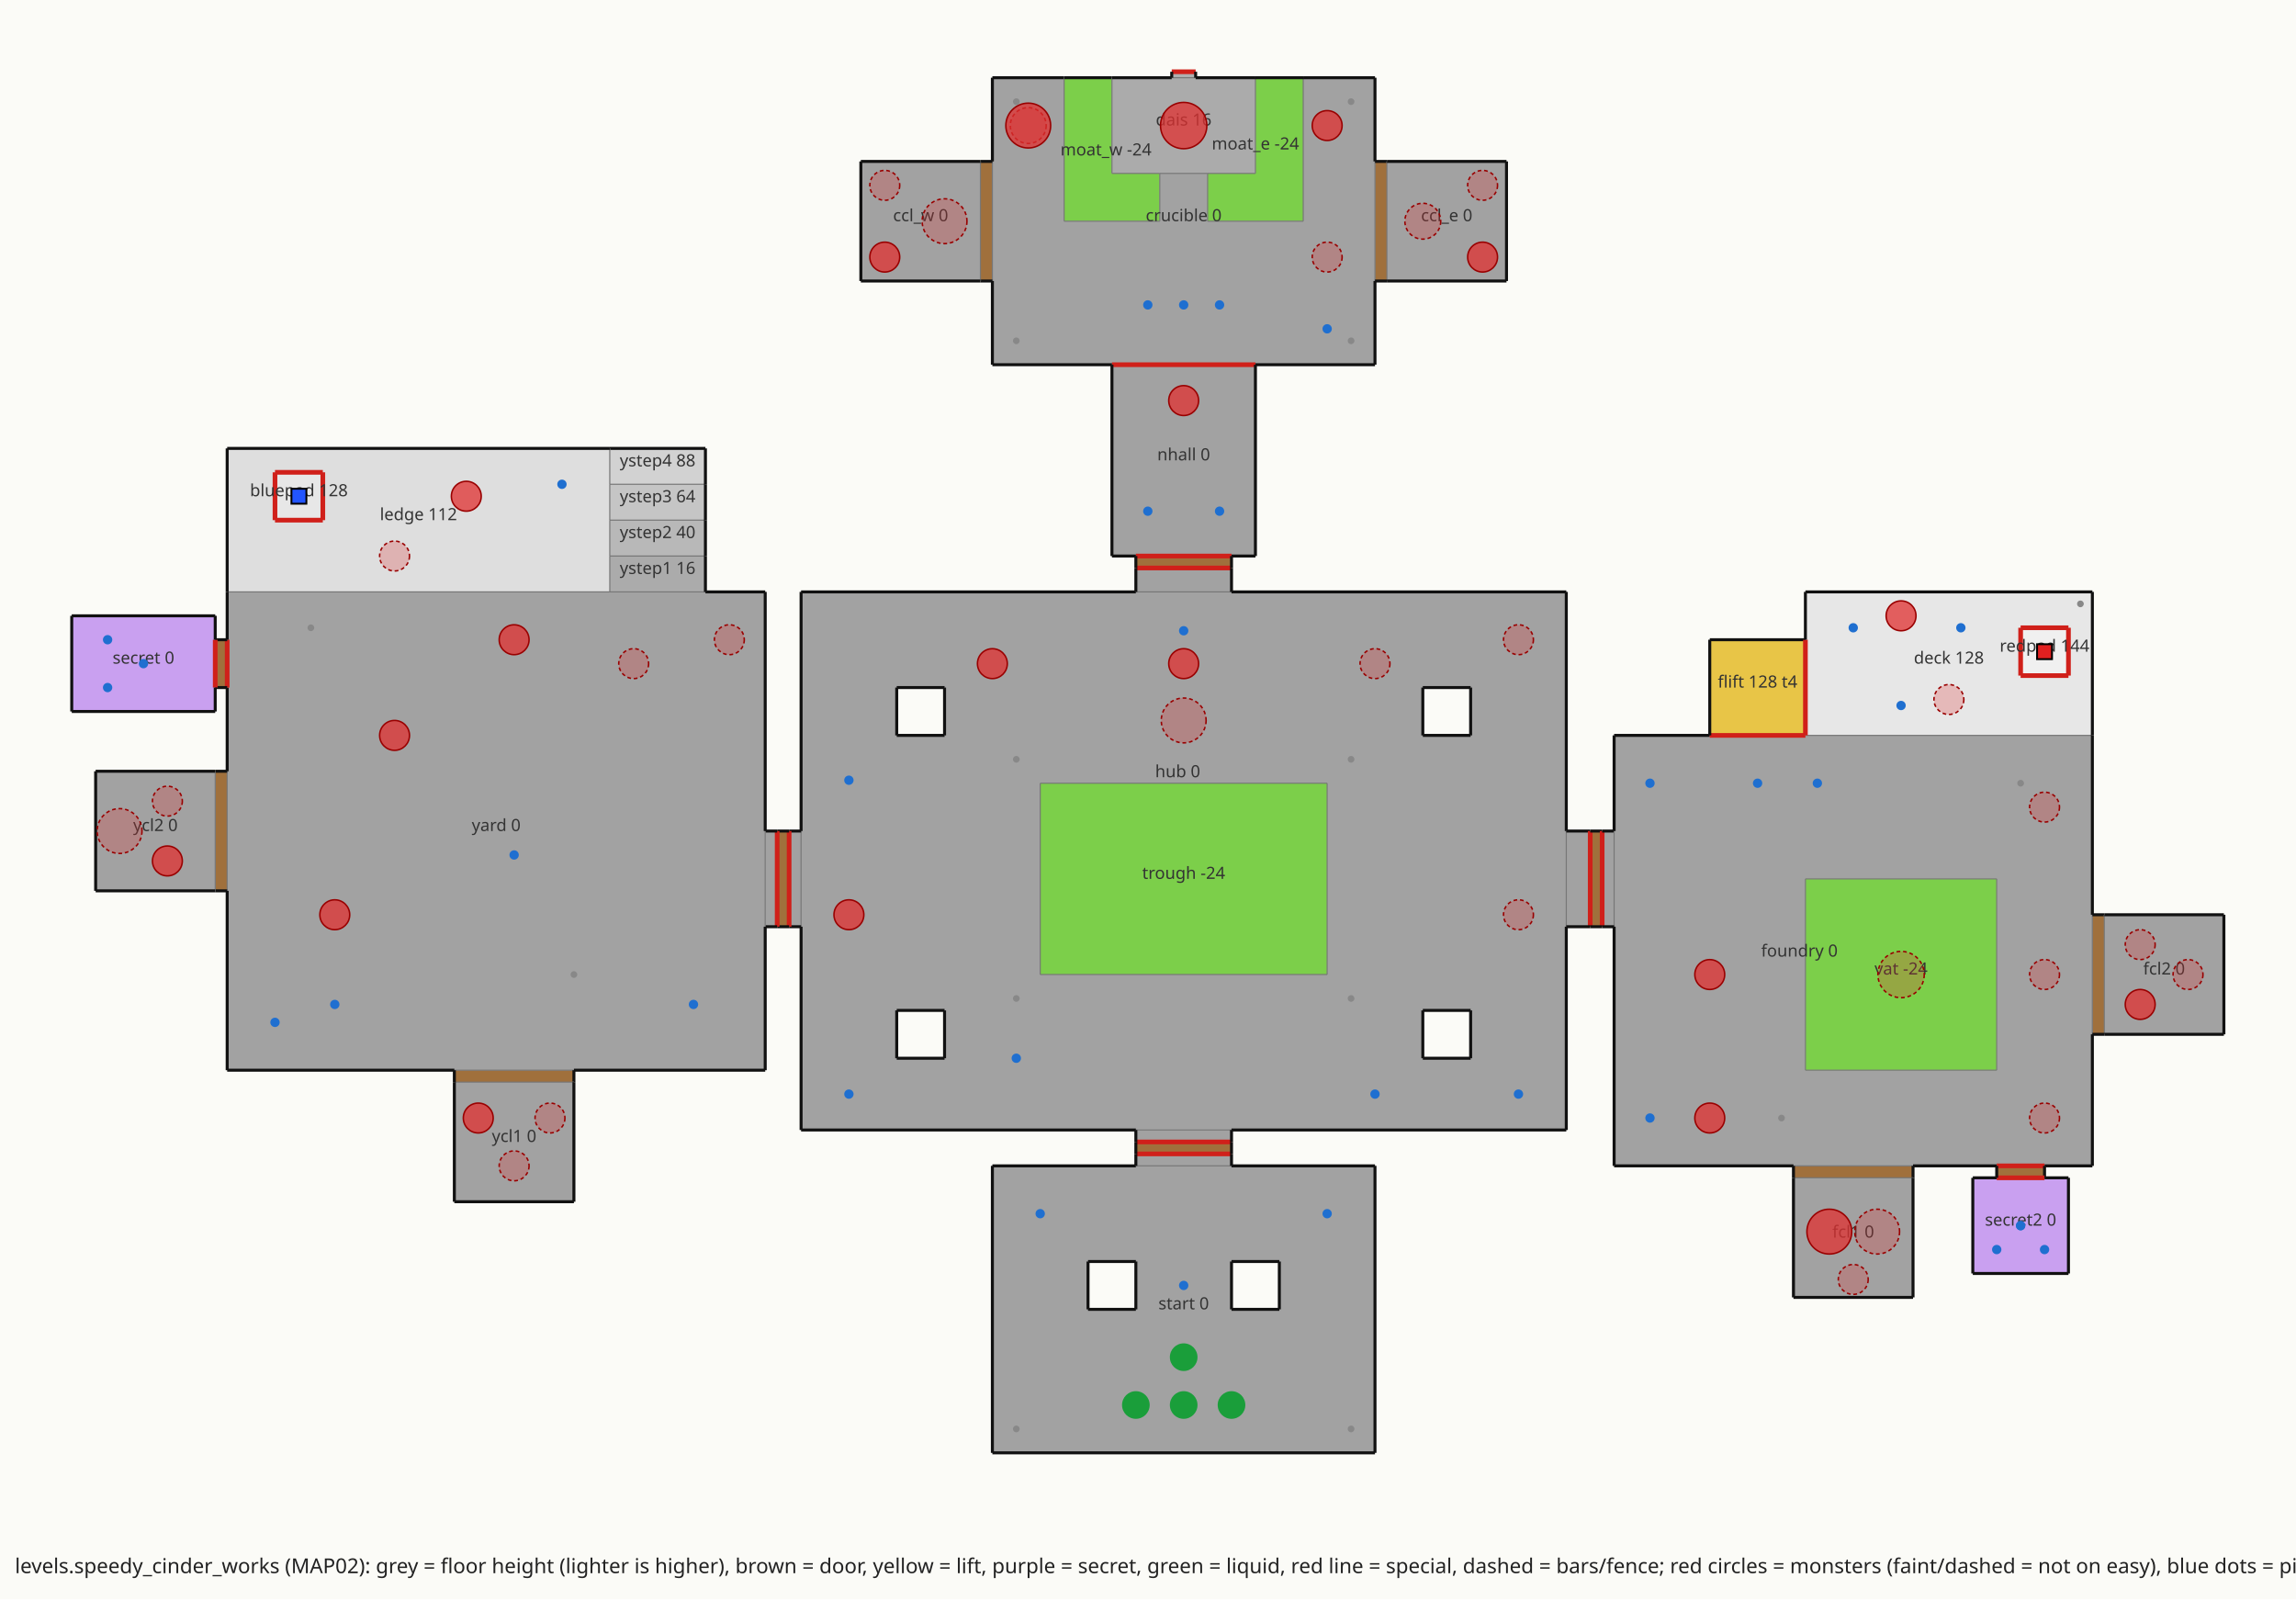
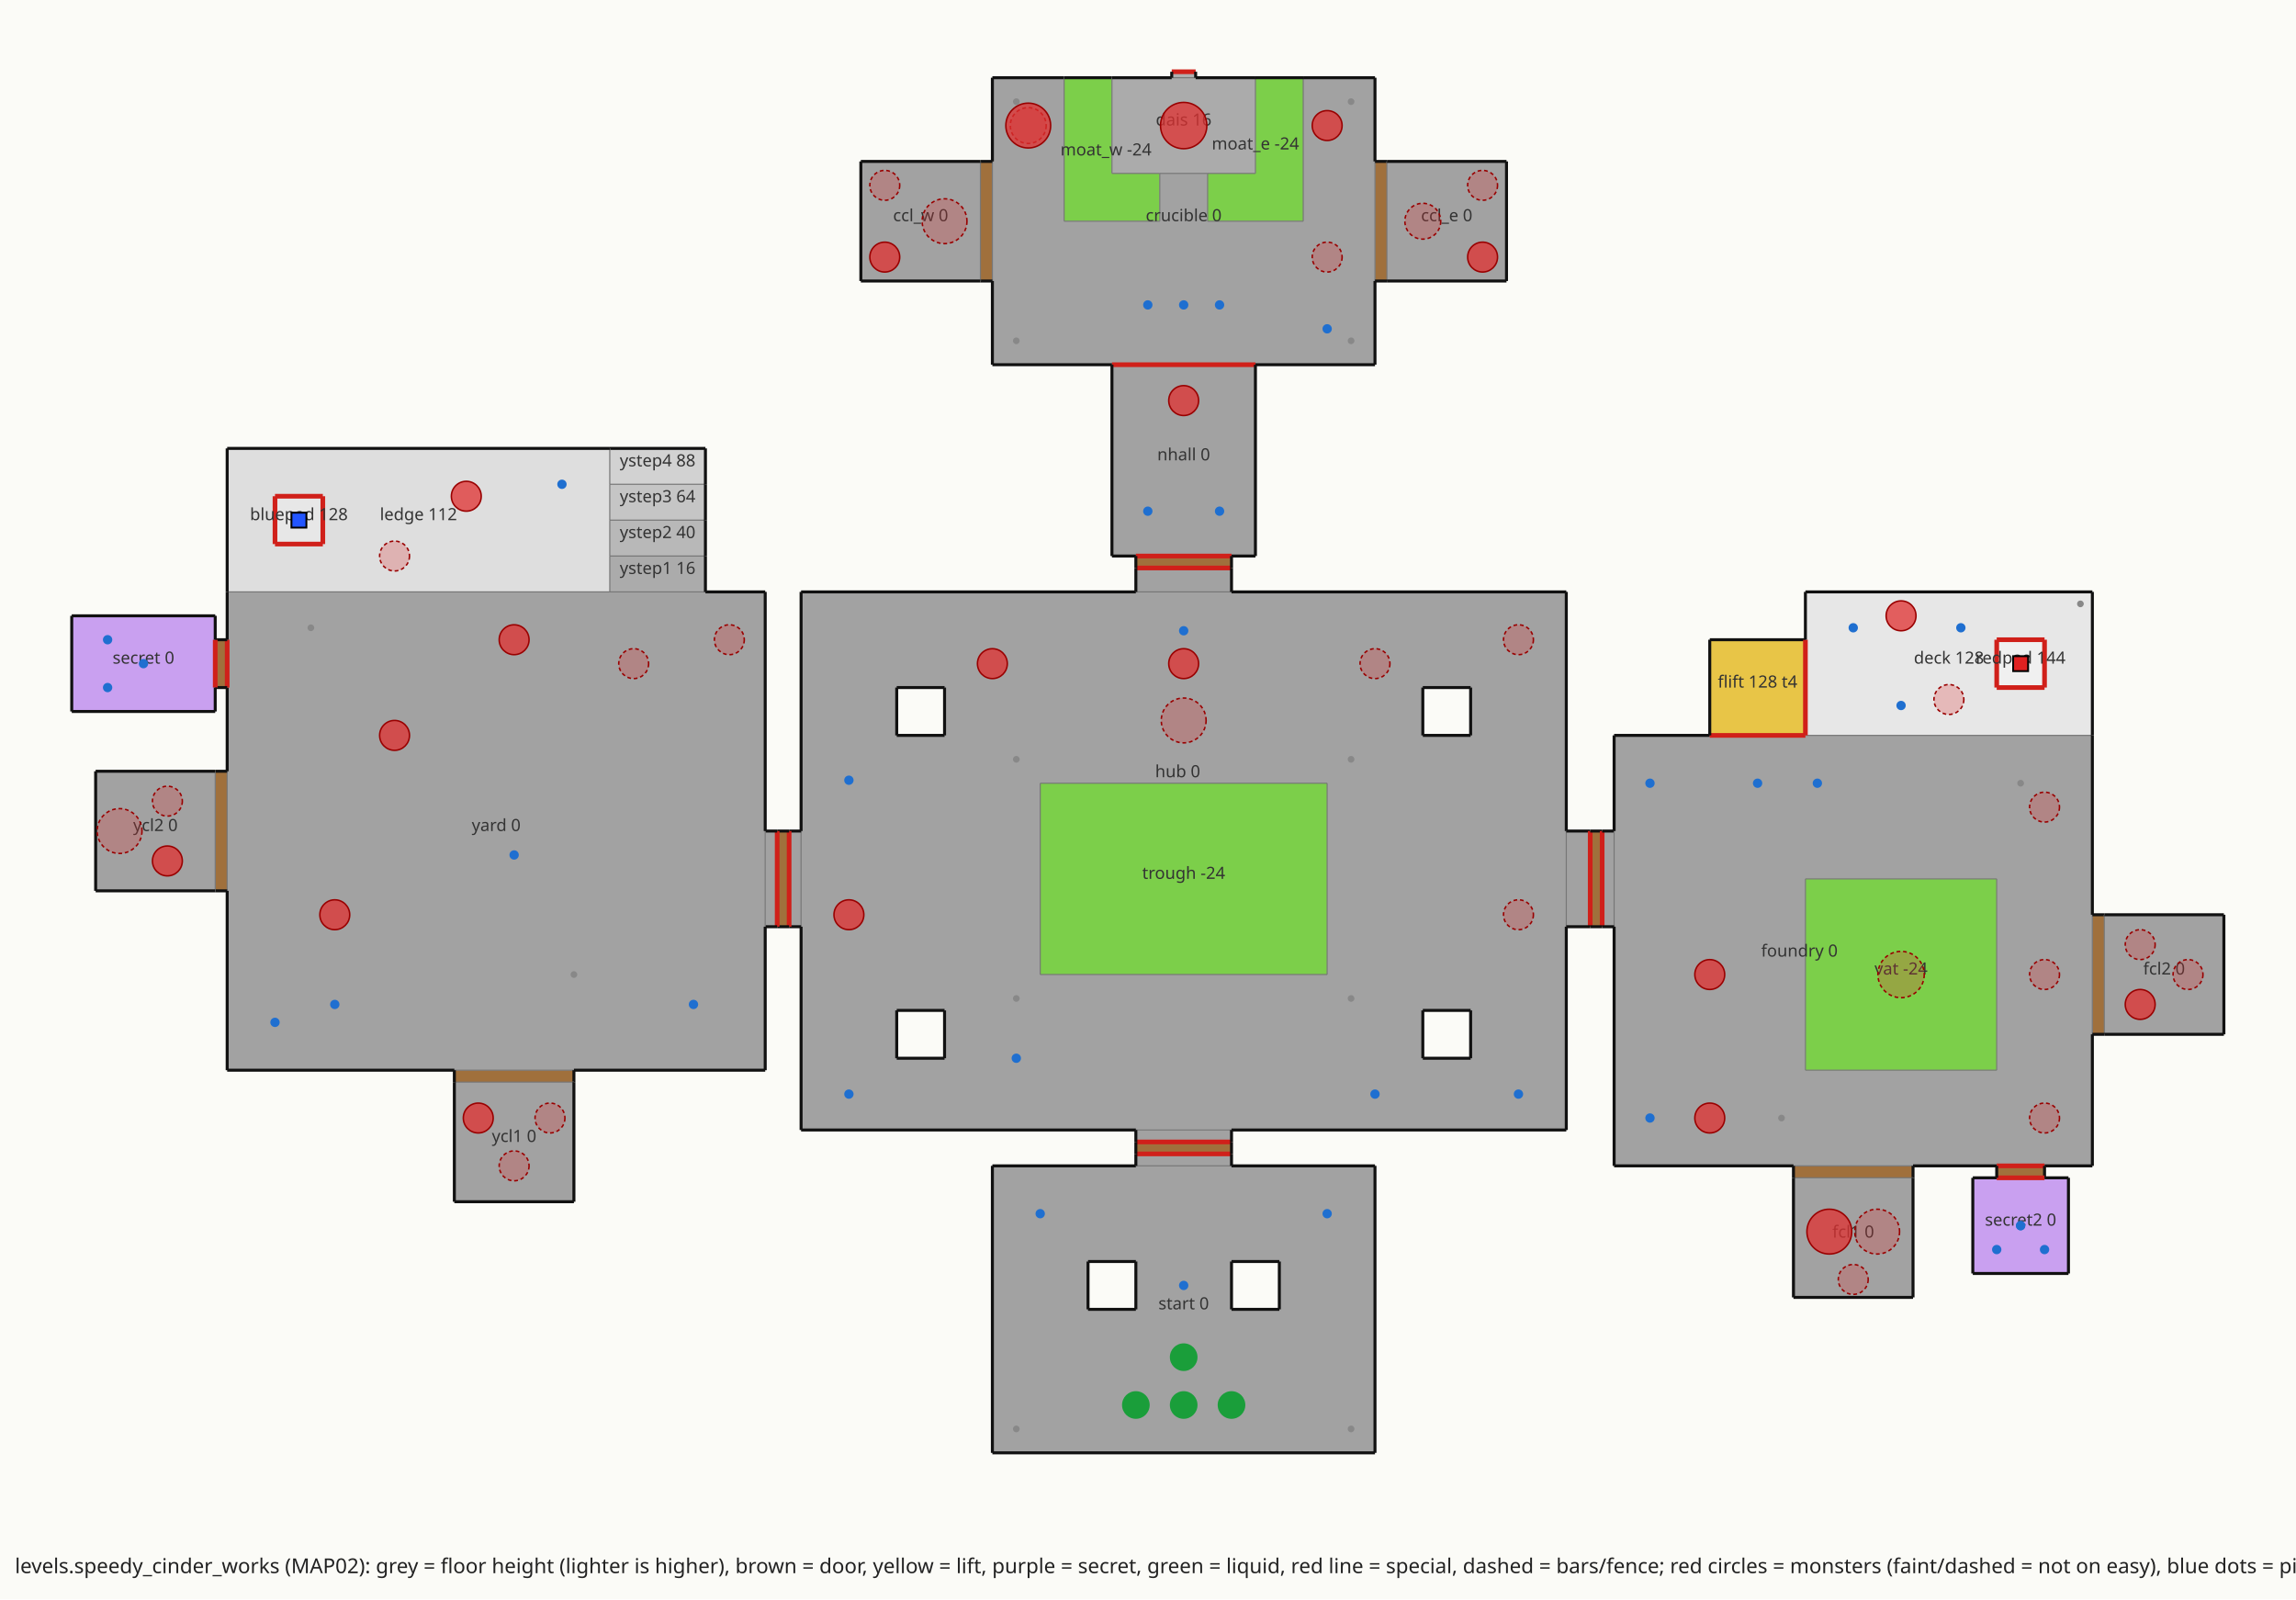
<svg xmlns="http://www.w3.org/2000/svg" width="1229" height="856" font-family="sans-serif">
  <rect width="100%" height="100%" fill="#fbfbf7" />
  <path d="M531.2,777.6 L736.0,777.6 L736.0,624.0 L531.2,624.0 Z M582.4,700.8 L608.0,700.8 L608.0,675.2 L582.4,675.2 Z M659.2,700.8 L684.8,700.8 L684.8,675.2 L659.2,675.2 Z" fill="rgb(162,162,162)" fill-rule="evenodd" />
  <path d="M608.0,624.0 L659.2,624.0 L659.2,617.6 L608.0,617.6 Z" fill="rgb(162,162,162)" fill-rule="evenodd" />
  <path d="M608.0,617.6 L659.2,617.6 L659.2,611.2 L608.0,611.2 Z" fill="#a0703c" fill-rule="evenodd" />
  <path d="M608.0,611.2 L659.2,611.2 L659.2,604.8 L608.0,604.8 Z" fill="rgb(162,162,162)" fill-rule="evenodd" />
  <path d="M428.8,604.8 L838.4,604.8 L838.4,316.8 L428.8,316.8 Z M556.8,521.6 L710.4,521.6 L710.4,419.2 L556.8,419.2 Z M480.0,566.4 L505.6,566.4 L505.6,540.8 L480.0,540.8 Z M761.6,566.4 L787.2,566.4 L787.2,540.8 L761.6,540.8 Z M480.0,393.6 L505.6,393.6 L505.6,368.0 L480.0,368.0 Z M761.6,393.6 L787.2,393.6 L787.2,368.0 L761.6,368.0 Z" fill="rgb(162,162,162)" fill-rule="evenodd" />
  <path d="M556.8,521.6 L710.4,521.6 L710.4,419.2 L556.8,419.2 Z" fill="#7ccf4a" fill-rule="evenodd" />
  <path d="M422.4,496.0 L428.8,496.0 L428.8,444.8 L422.4,444.8 Z" fill="rgb(162,162,162)" fill-rule="evenodd" />
  <path d="M416.0,496.0 L422.4,496.0 L422.4,444.8 L416.0,444.8 Z" fill="#a0703c" fill-rule="evenodd" />
  <path d="M409.6,496.0 L416.0,496.0 L416.0,444.8 L409.6,444.8 Z" fill="rgb(162,162,162)" fill-rule="evenodd" />
  <path d="M121.6,572.8 L409.6,572.8 L409.6,316.8 L121.6,316.8 Z" fill="rgb(162,162,162)" fill-rule="evenodd" />
  <path d="M326.4,316.8 L377.6,316.8 L377.6,297.6 L326.4,297.6 Z" fill="rgb(171,171,171)" fill-rule="evenodd" />
  <path d="M326.4,297.6 L377.6,297.6 L377.6,278.4 L326.4,278.4 Z" fill="rgb(184,184,184)" fill-rule="evenodd" />
  <path d="M326.4,278.4 L377.6,278.4 L377.6,259.2 L326.4,259.2 Z" fill="rgb(197,197,197)" fill-rule="evenodd" />
  <path d="M326.4,259.2 L377.6,259.2 L377.6,240.0 L326.4,240.0 Z" fill="rgb(210,210,210)" fill-rule="evenodd" />
-   <path d="M121.6,316.8 L326.4,316.8 L326.4,240.0 L121.6,240.0 Z M147.2,278.4 L172.8,278.4 L172.8,252.8 L147.2,252.8 Z" fill="rgb(222,222,222)" fill-rule="evenodd" />
-   <path d="M147.2,278.4 L172.8,278.4 L172.8,252.8 L147.2,252.8 Z" fill="rgb(231,231,231)" fill-rule="evenodd" />
+   <path d="M121.6,316.8 L326.4,316.8 L326.4,240.0 L121.6,240.0 Z M147.2,291.2 L172.8,291.2 L172.8,265.6 L147.2,265.6 Z" fill="rgb(222,222,222)" fill-rule="evenodd" />
+   <path d="M147.2,291.2 L172.8,291.2 L172.8,265.6 L147.2,265.6 Z" fill="rgb(231,231,231)" fill-rule="evenodd" />
  <path d="M243.2,579.2 L307.2,579.2 L307.2,572.8 L243.2,572.8 Z" fill="#a0703c" fill-rule="evenodd" />
  <path d="M243.2,643.2 L307.2,643.2 L307.2,579.2 L243.2,579.2 Z" fill="rgb(162,162,162)" fill-rule="evenodd" />
  <path d="M115.2,476.8 L121.6,476.8 L121.6,412.8 L115.2,412.8 Z" fill="#a0703c" fill-rule="evenodd" />
  <path d="M51.2,476.8 L115.2,476.8 L115.2,412.8 L51.2,412.8 Z" fill="rgb(162,162,162)" fill-rule="evenodd" />
  <path d="M115.2,368.0 L121.6,368.0 L121.6,342.4 L115.2,342.4 Z" fill="#a0703c" fill-rule="evenodd" />
  <path d="M38.4,380.8 L115.2,380.8 L115.2,329.6 L38.4,329.6 Z" fill="#c9a0f0" fill-rule="evenodd" />
  <path d="M838.4,496.0 L851.2,496.0 L851.2,444.8 L838.4,444.8 Z" fill="rgb(162,162,162)" fill-rule="evenodd" />
  <path d="M851.2,496.0 L857.6,496.0 L857.6,444.8 L851.2,444.8 Z" fill="#a0703c" fill-rule="evenodd" />
  <path d="M857.6,496.0 L864.0,496.0 L864.0,444.8 L857.6,444.8 Z" fill="rgb(162,162,162)" fill-rule="evenodd" />
  <path d="M864.0,624.0 L1120.0,624.0 L1120.0,393.6 L864.0,393.6 Z M966.4,572.8 L1068.8,572.8 L1068.8,470.4 L966.4,470.4 Z" fill="rgb(162,162,162)" fill-rule="evenodd" />
  <path d="M966.4,572.8 L1068.8,572.8 L1068.8,470.4 L966.4,470.4 Z" fill="#7ccf4a" fill-rule="evenodd" />
  <path d="M915.2,393.6 L966.4,393.6 L966.4,342.4 L915.2,342.4 Z" fill="#e8c547" fill-rule="evenodd" />
-   <path d="M966.4,393.6 L1120.0,393.6 L1120.0,316.8 L966.4,316.8 Z M1081.6,361.6 L1107.2,361.6 L1107.2,336.0 L1081.6,336.0 Z" fill="rgb(231,231,231)" fill-rule="evenodd" />
-   <path d="M1081.6,361.6 L1107.2,361.6 L1107.2,336.0 L1081.6,336.0 Z" fill="rgb(240,240,240)" fill-rule="evenodd" />
+   <path d="M966.4,393.6 L1120.0,393.6 L1120.0,316.8 L966.4,316.8 Z M1068.8,368.0 L1094.4,368.0 L1094.4,342.4 L1068.8,342.4 Z" fill="rgb(231,231,231)" fill-rule="evenodd" />
+   <path d="M1068.8,368.0 L1094.4,368.0 L1094.4,342.4 L1068.8,342.4 Z" fill="rgb(240,240,240)" fill-rule="evenodd" />
  <path d="M960.0,630.4 L1024.0,630.4 L1024.0,624.0 L960.0,624.0 Z" fill="#a0703c" fill-rule="evenodd" />
  <path d="M960.0,694.4 L1024.0,694.4 L1024.0,630.4 L960.0,630.4 Z" fill="rgb(162,162,162)" fill-rule="evenodd" />
  <path d="M1068.8,630.4 L1094.4,630.4 L1094.4,624.0 L1068.8,624.0 Z" fill="#a0703c" fill-rule="evenodd" />
  <path d="M1056.0,681.6 L1107.2,681.6 L1107.2,630.4 L1056.0,630.4 Z" fill="#c9a0f0" fill-rule="evenodd" />
  <path d="M1120.0,553.6 L1126.4,553.6 L1126.4,489.6 L1120.0,489.6 Z" fill="#a0703c" fill-rule="evenodd" />
  <path d="M1126.4,553.6 L1190.4,553.6 L1190.4,489.6 L1126.4,489.6 Z" fill="rgb(162,162,162)" fill-rule="evenodd" />
  <path d="M608.0,316.8 L659.2,316.8 L659.2,304.0 L608.0,304.0 Z" fill="rgb(162,162,162)" fill-rule="evenodd" />
  <path d="M608.0,304.0 L659.2,304.0 L659.2,297.6 L608.0,297.6 Z" fill="#a0703c" fill-rule="evenodd" />
  <path d="M595.2,297.6 L672.0,297.6 L672.0,195.2 L595.2,195.2 Z" fill="rgb(162,162,162)" fill-rule="evenodd" />
  <path d="M531.2,195.2 L736.0,195.2 L736.0,41.6 L697.6,41.6 L697.6,118.4 L646.4,118.4 L646.4,92.8 L620.8,92.8 L620.8,118.4 L569.6,118.4 L569.6,41.6 L531.2,41.6 Z" fill="rgb(162,162,162)" fill-rule="evenodd" />
  <path d="M569.6,118.4 L620.8,118.4 L620.8,92.8 L595.2,92.8 L595.2,41.6 L569.6,41.6 Z" fill="#7ccf4a" fill-rule="evenodd" />
  <path d="M646.4,118.4 L697.6,118.4 L697.6,41.6 L672.0,41.6 L672.0,92.8 L646.4,92.8 Z" fill="#7ccf4a" fill-rule="evenodd" />
  <path d="M595.2,92.8 L672.0,92.8 L672.0,41.6 L595.2,41.6 Z" fill="rgb(171,171,171)" fill-rule="evenodd" />
  <path d="M524.8,150.4 L531.2,150.4 L531.2,86.4 L524.8,86.4 Z" fill="#a0703c" fill-rule="evenodd" />
  <path d="M460.8,150.4 L524.8,150.4 L524.8,86.4 L460.8,86.4 Z" fill="rgb(162,162,162)" fill-rule="evenodd" />
  <path d="M736.0,150.4 L742.4,150.4 L742.4,86.4 L736.0,86.4 Z" fill="#a0703c" fill-rule="evenodd" />
  <path d="M742.4,150.4 L806.4,150.4 L806.4,86.4 L742.4,86.4 Z" fill="rgb(162,162,162)" fill-rule="evenodd" />
  <path d="M627.2,41.6 L640.0,41.6 L640.0,38.4 L627.2,38.4 Z" fill="rgb(175,175,175)" fill-rule="evenodd" />
  <line x1="531.2" y1="624.0" x2="608.0" y2="624.0" stroke="#111" stroke-width="1.6" />
  <line x1="608.0" y1="624.0" x2="659.2" y2="624.0" stroke="#777" stroke-width="0.6" />
  <line x1="659.2" y1="624.0" x2="736.0" y2="624.0" stroke="#111" stroke-width="1.6" />
  <line x1="736.0" y1="624.0" x2="736.0" y2="777.6" stroke="#111" stroke-width="1.6" />
  <line x1="736.0" y1="777.6" x2="531.2" y2="777.6" stroke="#111" stroke-width="1.6" />
  <line x1="531.2" y1="777.6" x2="531.2" y2="624.0" stroke="#111" stroke-width="1.6" />
  <line x1="582.4" y1="700.8" x2="608.0" y2="700.8" stroke="#111" stroke-width="1.6" />
  <line x1="608.0" y1="700.8" x2="608.0" y2="675.2" stroke="#111" stroke-width="1.6" />
  <line x1="608.0" y1="675.2" x2="582.4" y2="675.2" stroke="#111" stroke-width="1.6" />
  <line x1="582.4" y1="675.2" x2="582.4" y2="700.8" stroke="#111" stroke-width="1.6" />
  <line x1="659.2" y1="700.8" x2="684.8" y2="700.8" stroke="#111" stroke-width="1.6" />
  <line x1="684.8" y1="700.8" x2="684.8" y2="675.2" stroke="#111" stroke-width="1.6" />
  <line x1="684.8" y1="675.2" x2="659.2" y2="675.2" stroke="#111" stroke-width="1.6" />
  <line x1="659.2" y1="675.2" x2="659.2" y2="700.8" stroke="#111" stroke-width="1.6" />
  <line x1="608.0" y1="617.6" x2="659.2" y2="617.6" stroke="#d0201a" stroke-width="2.5" />
  <line x1="659.2" y1="617.6" x2="659.2" y2="624.0" stroke="#111" stroke-width="1.6" />
  <line x1="608.0" y1="624.0" x2="608.0" y2="617.6" stroke="#111" stroke-width="1.6" />
  <line x1="659.2" y1="611.2" x2="608.0" y2="611.2" stroke="#d0201a" stroke-width="2.5" />
  <line x1="659.2" y1="611.2" x2="659.2" y2="617.6" stroke="#111" stroke-width="1.6" />
  <line x1="608.0" y1="617.6" x2="608.0" y2="611.2" stroke="#111" stroke-width="1.6" />
  <line x1="608.0" y1="604.8" x2="659.2" y2="604.8" stroke="#777" stroke-width="0.6" />
  <line x1="659.2" y1="604.8" x2="659.2" y2="611.2" stroke="#111" stroke-width="1.6" />
  <line x1="608.0" y1="611.2" x2="608.0" y2="604.8" stroke="#111" stroke-width="1.6" />
  <line x1="428.8" y1="316.8" x2="608.0" y2="316.8" stroke="#111" stroke-width="1.6" />
  <line x1="608.0" y1="316.8" x2="659.2" y2="316.8" stroke="#777" stroke-width="0.6" />
  <line x1="659.2" y1="316.8" x2="838.4" y2="316.8" stroke="#111" stroke-width="1.6" />
  <line x1="838.4" y1="316.8" x2="838.4" y2="444.8" stroke="#111" stroke-width="1.6" />
  <line x1="838.4" y1="444.8" x2="838.4" y2="496.0" stroke="#777" stroke-width="0.6" />
  <line x1="838.4" y1="496.0" x2="838.4" y2="604.8" stroke="#111" stroke-width="1.6" />
  <line x1="838.4" y1="604.8" x2="659.2" y2="604.8" stroke="#111" stroke-width="1.6" />
  <line x1="608.0" y1="604.8" x2="428.8" y2="604.8" stroke="#111" stroke-width="1.6" />
  <line x1="428.8" y1="604.8" x2="428.8" y2="496.0" stroke="#111" stroke-width="1.6" />
  <line x1="428.8" y1="496.0" x2="428.8" y2="444.8" stroke="#777" stroke-width="0.6" />
  <line x1="428.8" y1="444.8" x2="428.8" y2="316.8" stroke="#111" stroke-width="1.6" />
  <line x1="556.8" y1="521.6" x2="710.4" y2="521.6" stroke="#777" stroke-width="0.6" />
  <line x1="710.4" y1="521.6" x2="710.4" y2="419.2" stroke="#777" stroke-width="0.6" />
  <line x1="710.4" y1="419.2" x2="556.8" y2="419.2" stroke="#777" stroke-width="0.6" />
  <line x1="556.8" y1="419.2" x2="556.8" y2="521.6" stroke="#777" stroke-width="0.6" />
  <line x1="480.0" y1="566.4" x2="505.6" y2="566.4" stroke="#111" stroke-width="1.6" />
  <line x1="505.6" y1="566.4" x2="505.6" y2="540.8" stroke="#111" stroke-width="1.6" />
  <line x1="505.6" y1="540.8" x2="480.0" y2="540.8" stroke="#111" stroke-width="1.6" />
  <line x1="480.0" y1="540.8" x2="480.0" y2="566.4" stroke="#111" stroke-width="1.6" />
  <line x1="761.6" y1="566.4" x2="787.2" y2="566.4" stroke="#111" stroke-width="1.6" />
  <line x1="787.2" y1="566.4" x2="787.2" y2="540.8" stroke="#111" stroke-width="1.6" />
  <line x1="787.2" y1="540.8" x2="761.6" y2="540.8" stroke="#111" stroke-width="1.6" />
  <line x1="761.6" y1="540.8" x2="761.6" y2="566.4" stroke="#111" stroke-width="1.6" />
  <line x1="480.0" y1="393.6" x2="505.6" y2="393.6" stroke="#111" stroke-width="1.6" />
  <line x1="505.6" y1="393.6" x2="505.6" y2="368.0" stroke="#111" stroke-width="1.6" />
  <line x1="505.6" y1="368.0" x2="480.0" y2="368.0" stroke="#111" stroke-width="1.6" />
  <line x1="480.0" y1="368.0" x2="480.0" y2="393.6" stroke="#111" stroke-width="1.6" />
  <line x1="761.6" y1="393.6" x2="787.2" y2="393.6" stroke="#111" stroke-width="1.6" />
  <line x1="787.2" y1="393.6" x2="787.2" y2="368.0" stroke="#111" stroke-width="1.6" />
  <line x1="787.2" y1="368.0" x2="761.6" y2="368.0" stroke="#111" stroke-width="1.6" />
  <line x1="761.6" y1="368.0" x2="761.6" y2="393.6" stroke="#111" stroke-width="1.6" />
  <line x1="422.4" y1="444.8" x2="428.8" y2="444.8" stroke="#111" stroke-width="1.6" />
  <line x1="428.8" y1="496.0" x2="422.4" y2="496.0" stroke="#111" stroke-width="1.6" />
  <line x1="422.4" y1="496.0" x2="422.4" y2="444.8" stroke="#d0201a" stroke-width="2.5" />
  <line x1="416.0" y1="444.8" x2="422.4" y2="444.8" stroke="#111" stroke-width="1.6" />
  <line x1="422.4" y1="496.0" x2="416.0" y2="496.0" stroke="#111" stroke-width="1.6" />
  <line x1="416.0" y1="444.8" x2="416.0" y2="496.0" stroke="#d0201a" stroke-width="2.5" />
  <line x1="409.6" y1="444.8" x2="416.0" y2="444.8" stroke="#111" stroke-width="1.6" />
  <line x1="416.0" y1="496.0" x2="409.6" y2="496.0" stroke="#111" stroke-width="1.6" />
  <line x1="409.6" y1="496.0" x2="409.6" y2="444.8" stroke="#777" stroke-width="0.6" />
  <line x1="121.6" y1="316.8" x2="326.4" y2="316.8" stroke="#777" stroke-width="0.6" />
  <line x1="326.4" y1="316.8" x2="377.6" y2="316.8" stroke="#777" stroke-width="0.6" />
  <line x1="377.6" y1="316.8" x2="409.6" y2="316.8" stroke="#111" stroke-width="1.6" />
  <line x1="409.6" y1="316.8" x2="409.6" y2="444.8" stroke="#111" stroke-width="1.6" />
  <line x1="409.6" y1="496.0" x2="409.6" y2="572.8" stroke="#111" stroke-width="1.6" />
  <line x1="409.6" y1="572.8" x2="307.2" y2="572.8" stroke="#111" stroke-width="1.6" />
  <line x1="307.2" y1="572.8" x2="243.2" y2="572.8" stroke="#777" stroke-width="0.6" />
  <line x1="243.2" y1="572.8" x2="121.6" y2="572.8" stroke="#111" stroke-width="1.6" />
  <line x1="121.6" y1="572.8" x2="121.6" y2="476.8" stroke="#111" stroke-width="1.6" />
  <line x1="121.6" y1="476.8" x2="121.6" y2="412.8" stroke="#777" stroke-width="0.6" />
  <line x1="121.6" y1="412.8" x2="121.6" y2="368.0" stroke="#111" stroke-width="1.6" />
  <line x1="121.6" y1="368.0" x2="121.6" y2="342.4" stroke="#d0201a" stroke-width="2.5" />
  <line x1="121.6" y1="342.4" x2="121.6" y2="316.8" stroke="#111" stroke-width="1.6" />
  <line x1="326.4" y1="297.6" x2="377.6" y2="297.6" stroke="#777" stroke-width="0.6" />
  <line x1="377.6" y1="297.6" x2="377.6" y2="316.8" stroke="#111" stroke-width="1.6" />
  <line x1="326.4" y1="316.8" x2="326.4" y2="297.6" stroke="#777" stroke-width="0.6" />
  <line x1="326.4" y1="278.4" x2="377.6" y2="278.4" stroke="#777" stroke-width="0.6" />
  <line x1="377.6" y1="278.4" x2="377.6" y2="297.6" stroke="#111" stroke-width="1.6" />
  <line x1="326.4" y1="297.6" x2="326.4" y2="278.4" stroke="#777" stroke-width="0.6" />
  <line x1="326.4" y1="259.2" x2="377.6" y2="259.2" stroke="#777" stroke-width="0.6" />
  <line x1="377.6" y1="259.2" x2="377.6" y2="278.4" stroke="#111" stroke-width="1.6" />
  <line x1="326.4" y1="278.4" x2="326.4" y2="259.2" stroke="#777" stroke-width="0.6" />
  <line x1="326.4" y1="240.0" x2="377.6" y2="240.0" stroke="#111" stroke-width="1.6" />
  <line x1="377.6" y1="240.0" x2="377.6" y2="259.2" stroke="#111" stroke-width="1.6" />
  <line x1="326.4" y1="259.2" x2="326.4" y2="240.0" stroke="#777" stroke-width="0.6" />
  <line x1="121.6" y1="240.0" x2="326.4" y2="240.0" stroke="#111" stroke-width="1.6" />
  <line x1="121.6" y1="316.8" x2="121.6" y2="240.0" stroke="#111" stroke-width="1.6" />
-   <line x1="147.2" y1="278.4" x2="172.8" y2="278.4" stroke="#d0201a" stroke-width="2.5" />
-   <line x1="172.8" y1="278.4" x2="172.8" y2="252.8" stroke="#d0201a" stroke-width="2.5" />
-   <line x1="172.8" y1="252.8" x2="147.2" y2="252.8" stroke="#d0201a" stroke-width="2.5" />
-   <line x1="147.2" y1="252.8" x2="147.2" y2="278.4" stroke="#d0201a" stroke-width="2.5" />
+   <line x1="147.2" y1="291.2" x2="172.8" y2="291.2" stroke="#d0201a" stroke-width="2.5" />
+   <line x1="172.8" y1="291.2" x2="172.8" y2="265.6" stroke="#d0201a" stroke-width="2.5" />
+   <line x1="172.8" y1="265.6" x2="147.2" y2="265.6" stroke="#d0201a" stroke-width="2.5" />
+   <line x1="147.2" y1="265.6" x2="147.2" y2="291.2" stroke="#d0201a" stroke-width="2.5" />
  <line x1="307.2" y1="572.8" x2="307.2" y2="579.2" stroke="#111" stroke-width="1.6" />
  <line x1="243.2" y1="579.2" x2="307.2" y2="579.2" stroke="#777" stroke-width="0.6" />
  <line x1="243.2" y1="579.2" x2="243.2" y2="572.8" stroke="#111" stroke-width="1.6" />
  <line x1="307.2" y1="579.2" x2="307.2" y2="643.2" stroke="#111" stroke-width="1.6" />
  <line x1="307.2" y1="643.2" x2="243.2" y2="643.2" stroke="#111" stroke-width="1.6" />
  <line x1="243.2" y1="643.2" x2="243.2" y2="579.2" stroke="#111" stroke-width="1.6" />
  <line x1="115.2" y1="412.8" x2="121.6" y2="412.8" stroke="#111" stroke-width="1.6" />
  <line x1="121.6" y1="476.8" x2="115.2" y2="476.8" stroke="#111" stroke-width="1.6" />
  <line x1="115.2" y1="412.8" x2="115.2" y2="476.8" stroke="#777" stroke-width="0.6" />
  <line x1="51.2" y1="412.8" x2="115.2" y2="412.8" stroke="#111" stroke-width="1.6" />
  <line x1="115.2" y1="476.8" x2="51.2" y2="476.8" stroke="#111" stroke-width="1.6" />
  <line x1="51.2" y1="476.8" x2="51.2" y2="412.8" stroke="#111" stroke-width="1.6" />
  <line x1="115.2" y1="342.4" x2="121.6" y2="342.4" stroke="#111" stroke-width="1.6" />
  <line x1="121.6" y1="368.0" x2="115.2" y2="368.0" stroke="#111" stroke-width="1.6" />
  <line x1="115.2" y1="342.4" x2="115.2" y2="368.0" stroke="#d0201a" stroke-width="2.5" />
  <line x1="38.4" y1="329.6" x2="115.2" y2="329.6" stroke="#111" stroke-width="1.6" />
  <line x1="115.2" y1="329.6" x2="115.2" y2="342.4" stroke="#111" stroke-width="1.6" />
  <line x1="115.2" y1="368.0" x2="115.2" y2="380.8" stroke="#111" stroke-width="1.6" />
  <line x1="115.2" y1="380.8" x2="38.4" y2="380.8" stroke="#111" stroke-width="1.6" />
  <line x1="38.4" y1="380.8" x2="38.4" y2="329.6" stroke="#111" stroke-width="1.6" />
  <line x1="838.4" y1="444.8" x2="851.2" y2="444.8" stroke="#111" stroke-width="1.6" />
  <line x1="851.2" y1="444.8" x2="851.2" y2="496.0" stroke="#d0201a" stroke-width="2.5" />
  <line x1="851.2" y1="496.0" x2="838.4" y2="496.0" stroke="#111" stroke-width="1.6" />
  <line x1="851.2" y1="444.8" x2="857.6" y2="444.8" stroke="#111" stroke-width="1.6" />
  <line x1="857.6" y1="496.0" x2="857.6" y2="444.8" stroke="#d0201a" stroke-width="2.5" />
  <line x1="857.6" y1="496.0" x2="851.2" y2="496.0" stroke="#111" stroke-width="1.6" />
  <line x1="857.6" y1="444.8" x2="864.0" y2="444.8" stroke="#111" stroke-width="1.6" />
  <line x1="864.0" y1="444.8" x2="864.0" y2="496.0" stroke="#777" stroke-width="0.6" />
  <line x1="864.0" y1="496.0" x2="857.6" y2="496.0" stroke="#111" stroke-width="1.6" />
  <line x1="864.0" y1="393.6" x2="915.2" y2="393.6" stroke="#111" stroke-width="1.6" />
  <line x1="915.2" y1="393.6" x2="966.4" y2="393.6" stroke="#d0201a" stroke-width="2.5" />
  <line x1="966.4" y1="393.6" x2="1120.0" y2="393.6" stroke="#777" stroke-width="0.6" />
  <line x1="1120.0" y1="393.6" x2="1120.0" y2="489.6" stroke="#111" stroke-width="1.6" />
  <line x1="1120.0" y1="489.6" x2="1120.0" y2="553.6" stroke="#777" stroke-width="0.6" />
  <line x1="1120.0" y1="553.6" x2="1120.0" y2="624.0" stroke="#111" stroke-width="1.6" />
  <line x1="1120.0" y1="624.0" x2="1094.4" y2="624.0" stroke="#111" stroke-width="1.6" />
  <line x1="1094.4" y1="624.0" x2="1068.8" y2="624.0" stroke="#d0201a" stroke-width="2.5" />
  <line x1="1068.8" y1="624.0" x2="1024.0" y2="624.0" stroke="#111" stroke-width="1.6" />
  <line x1="1024.0" y1="624.0" x2="960.0" y2="624.0" stroke="#777" stroke-width="0.6" />
  <line x1="960.0" y1="624.0" x2="864.0" y2="624.0" stroke="#111" stroke-width="1.6" />
  <line x1="864.0" y1="624.0" x2="864.0" y2="496.0" stroke="#111" stroke-width="1.6" />
  <line x1="864.0" y1="444.8" x2="864.0" y2="393.6" stroke="#111" stroke-width="1.6" />
  <line x1="966.4" y1="572.8" x2="1068.8" y2="572.8" stroke="#777" stroke-width="0.6" />
  <line x1="1068.8" y1="572.8" x2="1068.8" y2="470.4" stroke="#777" stroke-width="0.6" />
  <line x1="1068.8" y1="470.4" x2="966.4" y2="470.4" stroke="#777" stroke-width="0.6" />
  <line x1="966.4" y1="470.4" x2="966.4" y2="572.8" stroke="#777" stroke-width="0.6" />
  <line x1="915.2" y1="342.4" x2="966.4" y2="342.4" stroke="#111" stroke-width="1.6" />
  <line x1="966.4" y1="393.6" x2="966.4" y2="342.4" stroke="#d0201a" stroke-width="2.5" />
  <line x1="915.2" y1="393.6" x2="915.2" y2="342.4" stroke="#111" stroke-width="1.6" />
  <line x1="966.4" y1="316.8" x2="1120.0" y2="316.8" stroke="#111" stroke-width="1.6" />
  <line x1="1120.0" y1="316.8" x2="1120.0" y2="393.6" stroke="#111" stroke-width="1.6" />
  <line x1="966.4" y1="342.4" x2="966.4" y2="316.8" stroke="#111" stroke-width="1.6" />
-   <line x1="1081.6" y1="361.6" x2="1107.2" y2="361.6" stroke="#d0201a" stroke-width="2.5" />
-   <line x1="1107.2" y1="361.6" x2="1107.2" y2="336.0" stroke="#d0201a" stroke-width="2.5" />
-   <line x1="1107.2" y1="336.0" x2="1081.6" y2="336.0" stroke="#d0201a" stroke-width="2.5" />
-   <line x1="1081.6" y1="336.0" x2="1081.6" y2="361.6" stroke="#d0201a" stroke-width="2.5" />
+   <line x1="1068.8" y1="368.0" x2="1094.4" y2="368.0" stroke="#d0201a" stroke-width="2.5" />
+   <line x1="1094.4" y1="368.0" x2="1094.4" y2="342.4" stroke="#d0201a" stroke-width="2.5" />
+   <line x1="1094.4" y1="342.4" x2="1068.8" y2="342.4" stroke="#d0201a" stroke-width="2.5" />
+   <line x1="1068.8" y1="342.4" x2="1068.8" y2="368.0" stroke="#d0201a" stroke-width="2.5" />
  <line x1="1024.0" y1="624.0" x2="1024.0" y2="630.4" stroke="#111" stroke-width="1.6" />
  <line x1="960.0" y1="630.4" x2="1024.0" y2="630.4" stroke="#777" stroke-width="0.6" />
  <line x1="960.0" y1="630.4" x2="960.0" y2="624.0" stroke="#111" stroke-width="1.6" />
  <line x1="1024.0" y1="630.4" x2="1024.0" y2="694.4" stroke="#111" stroke-width="1.6" />
  <line x1="1024.0" y1="694.4" x2="960.0" y2="694.4" stroke="#111" stroke-width="1.6" />
  <line x1="960.0" y1="694.4" x2="960.0" y2="630.4" stroke="#111" stroke-width="1.6" />
  <line x1="1094.4" y1="624.0" x2="1094.4" y2="630.4" stroke="#111" stroke-width="1.6" />
  <line x1="1068.8" y1="630.4" x2="1094.4" y2="630.4" stroke="#d0201a" stroke-width="2.5" />
  <line x1="1068.8" y1="630.4" x2="1068.8" y2="624.0" stroke="#111" stroke-width="1.6" />
  <line x1="1056.0" y1="630.4" x2="1068.8" y2="630.4" stroke="#111" stroke-width="1.6" />
  <line x1="1094.4" y1="630.4" x2="1107.2" y2="630.4" stroke="#111" stroke-width="1.6" />
  <line x1="1107.2" y1="630.4" x2="1107.2" y2="681.6" stroke="#111" stroke-width="1.6" />
  <line x1="1107.2" y1="681.6" x2="1056.0" y2="681.6" stroke="#111" stroke-width="1.6" />
  <line x1="1056.0" y1="681.6" x2="1056.0" y2="630.4" stroke="#111" stroke-width="1.6" />
  <line x1="1120.0" y1="489.6" x2="1126.4" y2="489.6" stroke="#111" stroke-width="1.6" />
  <line x1="1126.4" y1="553.6" x2="1126.4" y2="489.6" stroke="#777" stroke-width="0.6" />
  <line x1="1126.4" y1="553.6" x2="1120.0" y2="553.6" stroke="#111" stroke-width="1.6" />
  <line x1="1126.4" y1="489.6" x2="1190.4" y2="489.6" stroke="#111" stroke-width="1.6" />
  <line x1="1190.4" y1="489.6" x2="1190.4" y2="553.6" stroke="#111" stroke-width="1.6" />
  <line x1="1190.4" y1="553.6" x2="1126.4" y2="553.6" stroke="#111" stroke-width="1.6" />
  <line x1="608.0" y1="304.0" x2="659.2" y2="304.0" stroke="#d0201a" stroke-width="2.5" />
  <line x1="659.2" y1="304.0" x2="659.2" y2="316.8" stroke="#111" stroke-width="1.6" />
  <line x1="608.0" y1="316.8" x2="608.0" y2="304.0" stroke="#111" stroke-width="1.6" />
  <line x1="659.2" y1="297.6" x2="608.0" y2="297.6" stroke="#d0201a" stroke-width="2.5" />
  <line x1="659.2" y1="297.6" x2="659.2" y2="304.0" stroke="#111" stroke-width="1.6" />
  <line x1="608.0" y1="304.0" x2="608.0" y2="297.6" stroke="#111" stroke-width="1.6" />
  <line x1="595.2" y1="195.2" x2="672.0" y2="195.2" stroke="#d0201a" stroke-width="2.5" />
  <line x1="672.0" y1="195.2" x2="672.0" y2="297.6" stroke="#111" stroke-width="1.6" />
  <line x1="672.0" y1="297.6" x2="659.2" y2="297.6" stroke="#111" stroke-width="1.6" />
  <line x1="608.0" y1="297.6" x2="595.2" y2="297.6" stroke="#111" stroke-width="1.6" />
  <line x1="595.2" y1="297.6" x2="595.2" y2="195.2" stroke="#111" stroke-width="1.6" />
  <line x1="531.2" y1="41.6" x2="569.6" y2="41.6" stroke="#111" stroke-width="1.6" />
  <line x1="569.6" y1="41.6" x2="569.6" y2="118.4" stroke="#777" stroke-width="0.6" />
  <line x1="569.6" y1="118.4" x2="620.8" y2="118.4" stroke="#777" stroke-width="0.6" />
  <line x1="620.8" y1="118.4" x2="620.8" y2="92.8" stroke="#777" stroke-width="0.6" />
  <line x1="620.8" y1="92.8" x2="646.4" y2="92.8" stroke="#777" stroke-width="0.6" />
  <line x1="646.4" y1="92.8" x2="646.4" y2="118.4" stroke="#777" stroke-width="0.6" />
  <line x1="646.4" y1="118.4" x2="697.6" y2="118.4" stroke="#777" stroke-width="0.6" />
  <line x1="697.6" y1="118.4" x2="697.6" y2="41.6" stroke="#777" stroke-width="0.6" />
  <line x1="697.6" y1="41.6" x2="736.0" y2="41.6" stroke="#111" stroke-width="1.6" />
  <line x1="736.0" y1="41.6" x2="736.0" y2="86.4" stroke="#111" stroke-width="1.6" />
  <line x1="736.0" y1="86.4" x2="736.0" y2="150.4" stroke="#777" stroke-width="0.6" />
  <line x1="736.0" y1="150.4" x2="736.0" y2="195.2" stroke="#111" stroke-width="1.6" />
  <line x1="736.0" y1="195.2" x2="672.0" y2="195.2" stroke="#111" stroke-width="1.6" />
  <line x1="595.2" y1="195.2" x2="531.2" y2="195.2" stroke="#111" stroke-width="1.6" />
  <line x1="531.2" y1="195.2" x2="531.2" y2="150.4" stroke="#111" stroke-width="1.6" />
  <line x1="531.2" y1="150.4" x2="531.2" y2="86.4" stroke="#777" stroke-width="0.6" />
  <line x1="531.2" y1="86.4" x2="531.2" y2="41.6" stroke="#111" stroke-width="1.6" />
  <line x1="569.6" y1="41.6" x2="595.2" y2="41.6" stroke="#111" stroke-width="1.6" />
  <line x1="595.2" y1="41.6" x2="595.2" y2="92.8" stroke="#777" stroke-width="0.6" />
  <line x1="595.2" y1="92.8" x2="620.8" y2="92.8" stroke="#777" stroke-width="0.6" />
  <line x1="646.4" y1="92.8" x2="672.0" y2="92.8" stroke="#777" stroke-width="0.6" />
  <line x1="672.0" y1="92.8" x2="672.0" y2="41.6" stroke="#777" stroke-width="0.6" />
  <line x1="672.0" y1="41.6" x2="697.6" y2="41.6" stroke="#111" stroke-width="1.6" />
  <line x1="595.2" y1="41.6" x2="627.2" y2="41.6" stroke="#111" stroke-width="1.6" />
  <line x1="627.2" y1="41.6" x2="640.0" y2="41.6" stroke="#777" stroke-width="0.6" />
  <line x1="640.0" y1="41.6" x2="672.0" y2="41.6" stroke="#111" stroke-width="1.6" />
  <line x1="524.8" y1="86.4" x2="531.2" y2="86.4" stroke="#111" stroke-width="1.6" />
  <line x1="531.2" y1="150.4" x2="524.8" y2="150.4" stroke="#111" stroke-width="1.6" />
  <line x1="524.8" y1="86.4" x2="524.8" y2="150.4" stroke="#777" stroke-width="0.6" />
  <line x1="460.8" y1="86.4" x2="524.8" y2="86.4" stroke="#111" stroke-width="1.6" />
  <line x1="524.8" y1="150.4" x2="460.8" y2="150.4" stroke="#111" stroke-width="1.6" />
  <line x1="460.8" y1="150.4" x2="460.8" y2="86.4" stroke="#111" stroke-width="1.6" />
  <line x1="736.0" y1="86.4" x2="742.4" y2="86.4" stroke="#111" stroke-width="1.6" />
  <line x1="742.4" y1="150.4" x2="742.4" y2="86.4" stroke="#777" stroke-width="0.6" />
  <line x1="742.4" y1="150.4" x2="736.0" y2="150.4" stroke="#111" stroke-width="1.6" />
  <line x1="742.4" y1="86.4" x2="806.4" y2="86.4" stroke="#111" stroke-width="1.6" />
  <line x1="806.4" y1="86.4" x2="806.4" y2="150.4" stroke="#111" stroke-width="1.6" />
  <line x1="806.4" y1="150.4" x2="742.4" y2="150.4" stroke="#111" stroke-width="1.6" />
  <line x1="627.2" y1="38.4" x2="640.0" y2="38.4" stroke="#d0201a" stroke-width="2.5" />
  <line x1="640.0" y1="38.4" x2="640.0" y2="41.6" stroke="#111" stroke-width="1.6" />
  <line x1="627.2" y1="41.6" x2="627.2" y2="38.4" stroke="#111" stroke-width="1.6" />
  <text x="633.6" y="700.8" font-size="9" text-anchor="middle" fill="#333">start 0</text>
  <text x="630.4" y="416.0" font-size="9" text-anchor="middle" fill="#333">hub 0</text>
  <text x="633.6" y="470.4" font-size="9" text-anchor="middle" fill="#333">trough -24</text>
  <text x="265.6" y="444.8" font-size="9" text-anchor="middle" fill="#333">yard 0</text>
  <text x="352.0" y="307.2" font-size="9" text-anchor="middle" fill="#333">ystep1 16</text>
  <text x="352.0" y="288.0" font-size="9" text-anchor="middle" fill="#333">ystep2 40</text>
  <text x="352.0" y="268.8" font-size="9" text-anchor="middle" fill="#333">ystep3 64</text>
  <text x="352.0" y="249.6" font-size="9" text-anchor="middle" fill="#333">ystep4 88</text>
  <text x="224.0" y="278.4" font-size="9" text-anchor="middle" fill="#333">ledge 112</text>
-   <text x="160.0" y="265.6" font-size="9" text-anchor="middle" fill="#333">bluepad 128</text>
+   <text x="160.0" y="278.4" font-size="9" text-anchor="middle" fill="#333">bluepad 128</text>
  <text x="275.2" y="611.2" font-size="9" text-anchor="middle" fill="#333">ycl1 0</text>
  <text x="83.2" y="444.8" font-size="9" text-anchor="middle" fill="#333">ycl2 0</text>
  <text x="76.8" y="355.2" font-size="9" text-anchor="middle" fill="#333">secret 0</text>
  <text x="963.2" y="512.0" font-size="9" text-anchor="middle" fill="#333">foundry 0</text>
  <text x="1017.6" y="521.6" font-size="9" text-anchor="middle" fill="#333">vat -24</text>
  <text x="940.8" y="368.0" font-size="9" text-anchor="middle" fill="#333">flift 128 t4</text>
  <text x="1043.2" y="355.2" font-size="9" text-anchor="middle" fill="#333">deck 128</text>
-   <text x="1094.4" y="348.8" font-size="9" text-anchor="middle" fill="#333">redpad 144</text>
+   <text x="1081.6" y="355.2" font-size="9" text-anchor="middle" fill="#333">redpad 144</text>
  <text x="992.0" y="662.4" font-size="9" text-anchor="middle" fill="#333">fcl1 0</text>
  <text x="1081.6" y="656.0" font-size="9" text-anchor="middle" fill="#333">secret2 0</text>
  <text x="1158.4" y="521.6" font-size="9" text-anchor="middle" fill="#333">fcl2 0</text>
  <text x="633.6" y="246.4" font-size="9" text-anchor="middle" fill="#333">nhall 0</text>
  <text x="633.6" y="118.4" font-size="9" text-anchor="middle" fill="#333">crucible 0</text>
  <text x="592.0" y="83.2" font-size="9" text-anchor="middle" fill="#333">moat_w -24</text>
  <text x="672.0" y="80.0" font-size="9" text-anchor="middle" fill="#333">moat_e -24</text>
  <text x="633.6" y="67.2" font-size="9" text-anchor="middle" fill="#333">dais 16</text>
  <text x="492.8" y="118.4" font-size="9" text-anchor="middle" fill="#333">ccl_w 0</text>
  <text x="774.4" y="118.4" font-size="9" text-anchor="middle" fill="#333">ccl_e 0</text>
  <circle cx="633.6" cy="752.0" r="7.4" fill="#1a9e3a" />
  <circle cx="608.0" cy="752.0" r="7.4" fill="#1a9e3a" />
  <circle cx="659.2" cy="752.0" r="7.4" fill="#1a9e3a" />
  <circle cx="633.6" cy="726.4" r="7.4" fill="#1a9e3a" />
  <circle cx="633.6" cy="688.0" r="2.5" fill="#1f6fd0" />
  <circle cx="556.8" cy="649.6" r="2.5" fill="#1f6fd0" />
  <circle cx="710.4" cy="649.6" r="2.5" fill="#1f6fd0" />
  <circle cx="544.0" cy="764.8" r="1.8" fill="#888" />
  <circle cx="723.2" cy="764.8" r="1.8" fill="#888" />
  <circle cx="531.2" cy="355.2" r="8.0" fill="#e03030" fill-opacity="0.75" stroke="#900" stroke-width="0.8" />
  <circle cx="736.0" cy="355.2" r="8.0" fill="#e03030" fill-opacity="0.25" stroke="#900" stroke-width="0.8" stroke-dasharray="2,1.5" />
  <circle cx="633.6" cy="355.2" r="8.0" fill="#e03030" fill-opacity="0.75" stroke="#900" stroke-width="0.8" />
  <circle cx="454.4" cy="489.6" r="8.0" fill="#e03030" fill-opacity="0.75" stroke="#900" stroke-width="0.8" />
  <circle cx="812.8" cy="489.6" r="8.0" fill="#e03030" fill-opacity="0.25" stroke="#900" stroke-width="0.8" stroke-dasharray="2,1.5" />
  <circle cx="812.8" cy="342.4" r="8.0" fill="#e03030" fill-opacity="0.25" stroke="#900" stroke-width="0.8" stroke-dasharray="2,1.5" />
  <circle cx="633.6" cy="385.6" r="12.0" fill="#e03030" fill-opacity="0.25" stroke="#900" stroke-width="0.8" stroke-dasharray="2,1.5" />
  <circle cx="454.4" cy="585.6" r="2.5" fill="#1f6fd0" />
  <circle cx="812.8" cy="585.6" r="2.5" fill="#1f6fd0" />
  <circle cx="736.0" cy="585.6" r="2.5" fill="#1f6fd0" />
  <circle cx="544.0" cy="566.4" r="2.5" fill="#1f6fd0" />
  <circle cx="633.6" cy="337.6" r="2.5" fill="#1f6fd0" />
  <circle cx="454.4" cy="417.6" r="2.5" fill="#1f6fd0" />
  <circle cx="544.0" cy="534.4" r="1.8" fill="#888" />
  <circle cx="723.2" cy="534.4" r="1.8" fill="#888" />
  <circle cx="544.0" cy="406.4" r="1.8" fill="#888" />
  <circle cx="723.2" cy="406.4" r="1.8" fill="#888" />
  <circle cx="275.2" cy="457.6" r="2.5" fill="#1f6fd0" />
  <circle cx="371.2" cy="537.6" r="2.5" fill="#1f6fd0" />
  <circle cx="179.2" cy="537.6" r="2.5" fill="#1f6fd0" />
  <circle cx="147.2" cy="547.2" r="2.5" fill="#1f6fd0" />
  <circle cx="211.2" cy="393.6" r="8.0" fill="#e03030" fill-opacity="0.75" stroke="#900" stroke-width="0.8" />
  <circle cx="339.2" cy="355.2" r="8.0" fill="#e03030" fill-opacity="0.25" stroke="#900" stroke-width="0.8" stroke-dasharray="2,1.5" />
  <circle cx="179.2" cy="489.6" r="8.0" fill="#e03030" fill-opacity="0.75" stroke="#900" stroke-width="0.8" />
  <circle cx="275.2" cy="342.4" r="8.0" fill="#e03030" fill-opacity="0.75" stroke="#900" stroke-width="0.8" />
  <circle cx="390.4" cy="342.4" r="8.0" fill="#e03030" fill-opacity="0.25" stroke="#900" stroke-width="0.8" stroke-dasharray="2,1.5" />
  <circle cx="307.2" cy="521.6" r="1.8" fill="#888" />
  <circle cx="166.4" cy="336.0" r="1.8" fill="#888" />
-   <rect x="156.0" y="261.6" width="8" height="8" fill="#2255ff" stroke="#000" />
+   <rect x="156.0" y="274.4" width="8" height="8" fill="#2255ff" stroke="#000" />
  <circle cx="249.6" cy="265.6" r="8.0" fill="#e03030" fill-opacity="0.75" stroke="#900" stroke-width="0.8" />
  <circle cx="211.2" cy="297.6" r="8.0" fill="#e03030" fill-opacity="0.25" stroke="#900" stroke-width="0.8" stroke-dasharray="2,1.5" />
  <circle cx="300.8" cy="259.2" r="2.5" fill="#1f6fd0" />
  <circle cx="256.0" cy="598.4" r="8.0" fill="#e03030" fill-opacity="0.75" stroke="#900" stroke-width="0.8" />
  <circle cx="294.4" cy="598.4" r="8.0" fill="#e03030" fill-opacity="0.25" stroke="#900" stroke-width="0.8" stroke-dasharray="2,1.5" />
  <circle cx="275.2" cy="624.0" r="8.0" fill="#e03030" fill-opacity="0.25" stroke="#900" stroke-width="0.8" stroke-dasharray="2,1.5" />
  <circle cx="89.6" cy="460.8" r="8.0" fill="#e03030" fill-opacity="0.75" stroke="#900" stroke-width="0.8" />
  <circle cx="89.6" cy="428.8" r="8.0" fill="#e03030" fill-opacity="0.25" stroke="#900" stroke-width="0.8" stroke-dasharray="2,1.5" />
  <circle cx="64.0" cy="444.8" r="12.0" fill="#e03030" fill-opacity="0.25" stroke="#900" stroke-width="0.8" stroke-dasharray="2,1.5" />
  <circle cx="76.8" cy="355.2" r="2.5" fill="#1f6fd0" />
  <circle cx="57.6" cy="368.0" r="2.5" fill="#1f6fd0" />
  <circle cx="57.6" cy="342.4" r="2.5" fill="#1f6fd0" />
  <circle cx="1081.6" cy="656.0" r="2.5" fill="#1f6fd0" />
  <circle cx="1081.6" cy="656.0" r="2.5" fill="#1f6fd0" />
  <circle cx="1068.8" cy="668.8" r="2.5" fill="#1f6fd0" />
  <circle cx="1094.4" cy="668.8" r="2.5" fill="#1f6fd0" />
  <circle cx="915.2" cy="521.6" r="8.0" fill="#e03030" fill-opacity="0.75" stroke="#900" stroke-width="0.8" />
  <circle cx="1094.4" cy="598.4" r="8.0" fill="#e03030" fill-opacity="0.25" stroke="#900" stroke-width="0.8" stroke-dasharray="2,1.5" />
  <circle cx="1094.4" cy="432.0" r="8.0" fill="#e03030" fill-opacity="0.25" stroke="#900" stroke-width="0.8" stroke-dasharray="2,1.5" />
  <circle cx="915.2" cy="598.4" r="8.0" fill="#e03030" fill-opacity="0.75" stroke="#900" stroke-width="0.8" />
  <circle cx="1094.4" cy="521.6" r="8.0" fill="#e03030" fill-opacity="0.25" stroke="#900" stroke-width="0.8" stroke-dasharray="2,1.5" />
  <circle cx="1017.6" cy="521.6" r="12.4" fill="#e03030" fill-opacity="0.25" stroke="#900" stroke-width="0.8" stroke-dasharray="2,1.5" />
  <circle cx="883.2" cy="419.2" r="2.5" fill="#1f6fd0" />
  <circle cx="972.8" cy="419.2" r="2.5" fill="#1f6fd0" />
  <circle cx="883.2" cy="598.4" r="2.5" fill="#1f6fd0" />
  <circle cx="940.8" cy="419.2" r="2.5" fill="#1f6fd0" />
  <circle cx="953.6" cy="598.4" r="1.8" fill="#888" />
  <circle cx="1081.6" cy="419.2" r="1.8" fill="#888" />
-   <rect x="1090.4" y="344.8" width="8" height="8" fill="#e02020" stroke="#000" />
+   <rect x="1077.6" y="351.2" width="8" height="8" fill="#e02020" stroke="#000" />
  <circle cx="1017.6" cy="329.6" r="8.0" fill="#e03030" fill-opacity="0.75" stroke="#900" stroke-width="0.8" />
  <circle cx="1043.2" cy="374.4" r="8.0" fill="#e03030" fill-opacity="0.25" stroke="#900" stroke-width="0.8" stroke-dasharray="2,1.5" />
  <circle cx="992.0" cy="336.0" r="2.5" fill="#1f6fd0" />
  <circle cx="1049.6" cy="336.0" r="2.5" fill="#1f6fd0" />
  <circle cx="1017.6" cy="377.6" r="2.5" fill="#1f6fd0" />
  <circle cx="1113.6" cy="323.2" r="1.8" fill="#888" />
  <circle cx="979.2" cy="659.2" r="12.0" fill="#e03030" fill-opacity="0.75" stroke="#900" stroke-width="0.8" />
  <circle cx="1004.8" cy="659.2" r="12.0" fill="#e03030" fill-opacity="0.25" stroke="#900" stroke-width="0.8" stroke-dasharray="2,1.5" />
  <circle cx="992.0" cy="684.8" r="8.0" fill="#e03030" fill-opacity="0.25" stroke="#900" stroke-width="0.8" stroke-dasharray="2,1.5" />
  <circle cx="1145.6" cy="537.6" r="8.0" fill="#e03030" fill-opacity="0.75" stroke="#900" stroke-width="0.8" />
  <circle cx="1145.6" cy="505.6" r="8.0" fill="#e03030" fill-opacity="0.25" stroke="#900" stroke-width="0.8" stroke-dasharray="2,1.5" />
  <circle cx="1171.2" cy="521.6" r="8.0" fill="#e03030" fill-opacity="0.25" stroke="#900" stroke-width="0.8" stroke-dasharray="2,1.5" />
  <circle cx="633.6" cy="214.4" r="8.0" fill="#e03030" fill-opacity="0.75" stroke="#900" stroke-width="0.8" />
  <circle cx="614.4" cy="273.6" r="2.5" fill="#1f6fd0" />
  <circle cx="652.8" cy="273.6" r="2.5" fill="#1f6fd0" />
  <circle cx="633.6" cy="163.2" r="2.5" fill="#1f6fd0" />
  <circle cx="614.4" cy="163.2" r="2.5" fill="#1f6fd0" />
  <circle cx="652.8" cy="163.2" r="2.5" fill="#1f6fd0" />
  <circle cx="710.4" cy="176.0" r="2.5" fill="#1f6fd0" />
  <circle cx="633.6" cy="67.2" r="12.4" fill="#e03030" fill-opacity="0.75" stroke="#900" stroke-width="0.8" />
  <circle cx="550.4" cy="67.2" r="9.6" fill="#e03030" fill-opacity="0.25" stroke="#900" stroke-width="0.8" stroke-dasharray="2,1.5" />
  <circle cx="550.4" cy="67.2" r="12.0" fill="#e03030" fill-opacity="0.75" stroke="#900" stroke-width="0.8" />
  <circle cx="710.4" cy="67.2" r="8.0" fill="#e03030" fill-opacity="0.75" stroke="#900" stroke-width="0.8" />
  <circle cx="710.4" cy="137.6" r="8.0" fill="#e03030" fill-opacity="0.25" stroke="#900" stroke-width="0.8" stroke-dasharray="2,1.5" />
  <circle cx="544.0" cy="182.4" r="1.8" fill="#888" />
  <circle cx="723.2" cy="182.4" r="1.8" fill="#888" />
  <circle cx="544.0" cy="54.4" r="1.8" fill="#888" />
  <circle cx="723.2" cy="54.4" r="1.8" fill="#888" />
  <circle cx="473.6" cy="137.6" r="8.0" fill="#e03030" fill-opacity="0.75" stroke="#900" stroke-width="0.8" />
  <circle cx="473.6" cy="99.2" r="8.0" fill="#e03030" fill-opacity="0.25" stroke="#900" stroke-width="0.8" stroke-dasharray="2,1.5" />
  <circle cx="505.6" cy="118.4" r="12.0" fill="#e03030" fill-opacity="0.25" stroke="#900" stroke-width="0.8" stroke-dasharray="2,1.5" />
  <circle cx="793.6" cy="137.6" r="8.0" fill="#e03030" fill-opacity="0.75" stroke="#900" stroke-width="0.8" />
  <circle cx="793.6" cy="99.2" r="8.0" fill="#e03030" fill-opacity="0.25" stroke="#900" stroke-width="0.8" stroke-dasharray="2,1.5" />
  <circle cx="761.6" cy="118.4" r="9.6" fill="#e03030" fill-opacity="0.25" stroke="#900" stroke-width="0.8" stroke-dasharray="2,1.5" />
  <text x="8" y="842" font-size="11" fill="#222">levels.speedy_cinder_works (MAP02): grey = floor height (lighter is higher), brown = door, yellow = lift, purple = secret, green = liquid, red line = special, dashed = bars/fence; red circles = monsters (faint/dashed = not on easy), blue dots = pickups, green = start</text>
</svg>
